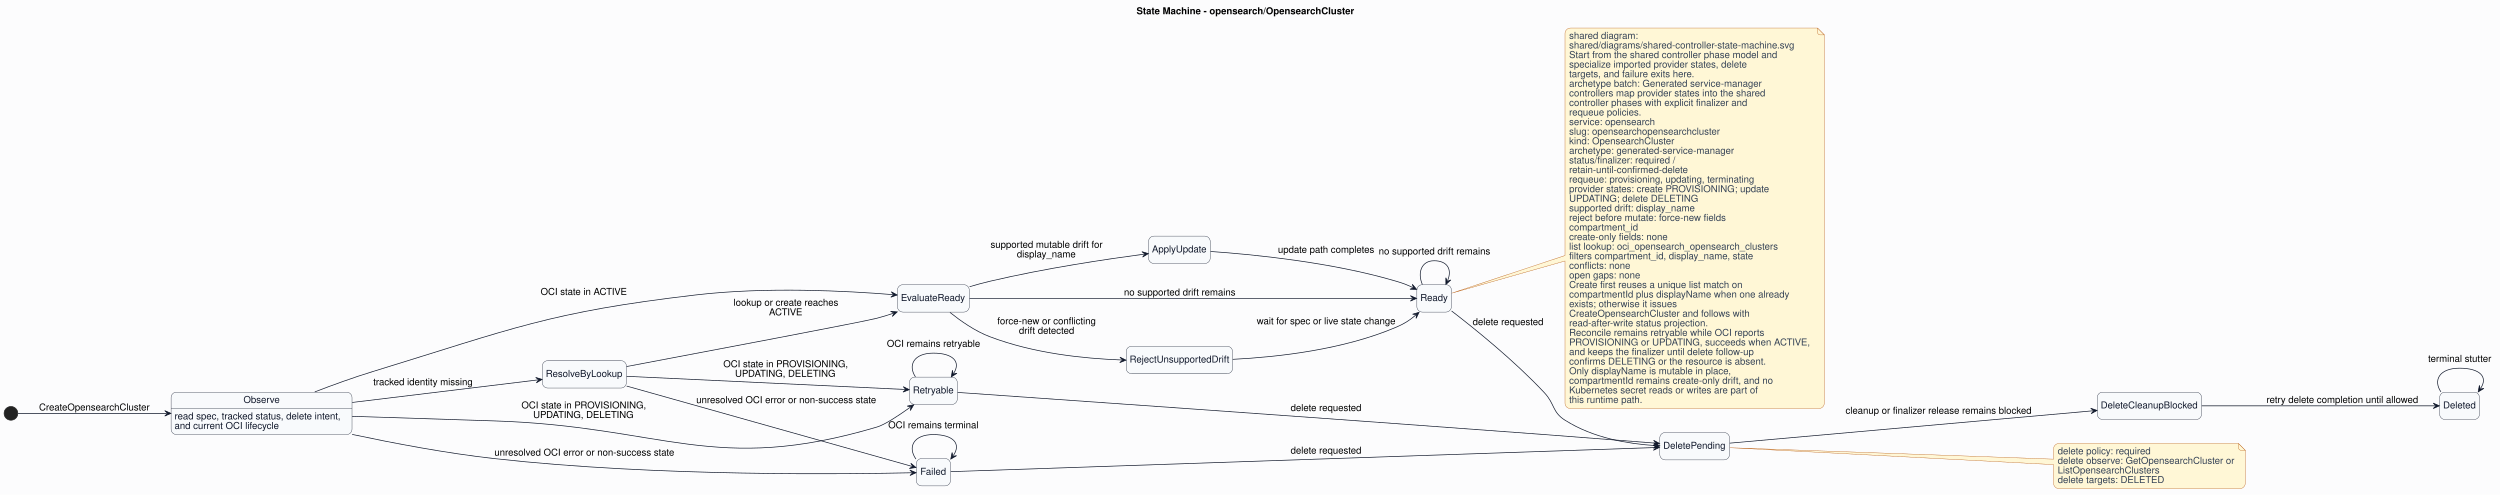
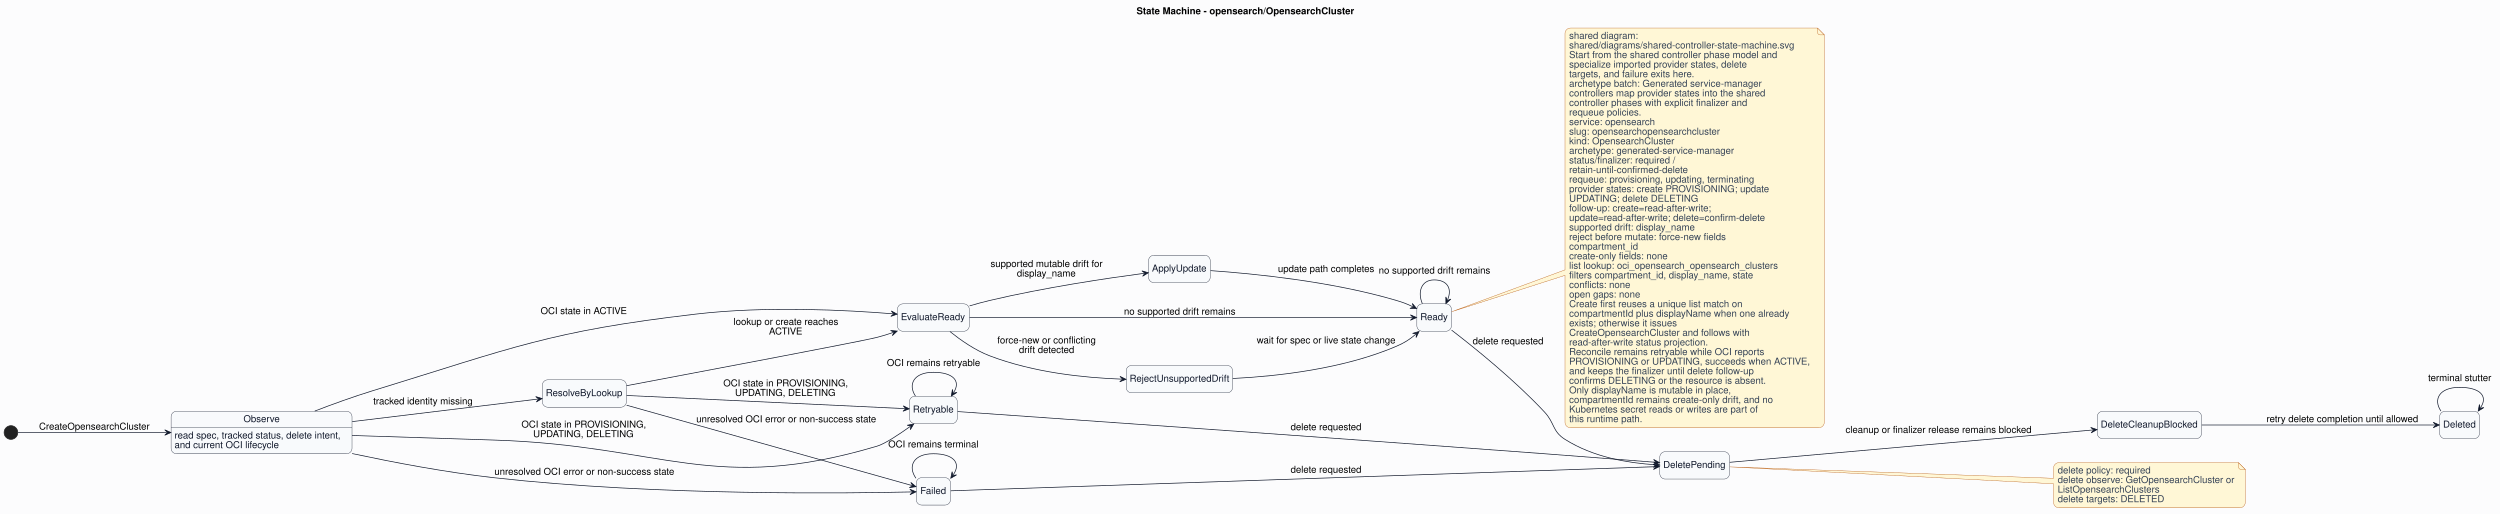
- <svg xmlns="http://www.w3.org/2000/svg" contentStyleType="text/css" data-diagram-type="STATE" height="723px" preserveAspectRatio="none" style="width:3653px;height:723px;background:#FCFCFD;" version="1.1" viewBox="0 0 3653 723" width="3653px" zoomAndPan="magnify">
+ <svg xmlns="http://www.w3.org/2000/svg" contentStyleType="text/css" data-diagram-type="STATE" height="751px" preserveAspectRatio="none" style="width:3653px;height:751px;background:#FCFCFD;" version="1.1" viewBox="0 0 3653 751" width="3653px" zoomAndPan="magnify">
  <defs />
  <g>
-     <rect fill="#FCFCFD" height="723" style="stroke:none;stroke-width:1;" width="3653" x="0" y="0" />
+     <rect fill="#FCFCFD" height="751" style="stroke:none;stroke-width:1;" width="3653" x="0" y="0" />
    <g class="title" data-source-line="10">
      <text fill="#000000" font-family="Helvetica" font-size="14" font-weight="bold" lengthAdjust="spacing" textLength="318.213" x="1660.647" y="20.78">State Machine - opensearch/OpensearchCluster</text>
    </g>
    <g>
-       <rect fill="#F8FAFC" height="62" rx="8" ry="8" style="stroke:#0F172A;stroke-width:0.5;" width="264.364" x="250" y="573" />
-       <line style="stroke:#0F172A;stroke-width:0.5;" x1="250" x2="514.364" y1="597" y2="597" />
-       <text fill="#0F172A" font-family="Helvetica" font-size="14" lengthAdjust="spacing" textLength="52.91" x="355.727" y="588.78">Observe</text>
-       <text fill="#0F172A" font-family="Helvetica" font-size="14" lengthAdjust="spacing" textLength="244.364" x="255" y="612.78">read spec, tracked status, delete intent,</text>
-       <text fill="#0F172A" font-family="Helvetica" font-size="14" lengthAdjust="spacing" textLength="153.282" x="255" y="626.78">and current OCI lifecycle</text>
-     </g>
-     <rect fill="#F8FAFC" height="40" rx="8" ry="8" style="stroke:#0F172A;stroke-width:0.5;" width="104.951" x="1311.36" y="416" />
-     <text fill="#0F172A" font-family="Helvetica" font-size="14" lengthAdjust="spacing" textLength="94.951" x="1316.36" y="439.78">EvaluateReady</text>
-     <rect fill="#F8FAFC" height="40" rx="8" ry="8" style="stroke:#0F172A;stroke-width:0.5;" width="50.469" x="2070.32" y="416" />
-     <text fill="#0F172A" font-family="Helvetica" font-size="14" lengthAdjust="spacing" textLength="40.469" x="2075.32" y="439.78">Ready</text>
-     <rect fill="#F8FAFC" height="40" rx="8" ry="8" style="stroke:#0F172A;stroke-width:0.5;" width="69.917" x="1328.88" y="551" />
-     <text fill="#0F172A" font-family="Helvetica" font-size="14" lengthAdjust="spacing" textLength="59.917" x="1333.88" y="574.78">Retryable</text>
-     <rect fill="#F8FAFC" height="40" rx="8" ry="8" style="stroke:#0F172A;stroke-width:0.5;" width="50" x="1338.84" y="670" />
-     <text fill="#0F172A" font-family="Helvetica" font-size="14" lengthAdjust="spacing" textLength="38.131" x="1344.775" y="693.78">Failed</text>
-     <rect fill="#F8FAFC" height="40" rx="8" ry="8" style="stroke:#0F172A;stroke-width:0.5;" width="122.848" x="792.44" y="527" />
-     <text fill="#0F172A" font-family="Helvetica" font-size="14" lengthAdjust="spacing" textLength="112.848" x="797.44" y="550.78">ResolveByLookup</text>
-     <rect fill="#F8FAFC" height="40" rx="8" ry="8" style="stroke:#0F172A;stroke-width:0.5;" width="155.51" x="1645.56" y="506" />
-     <text fill="#0F172A" font-family="Helvetica" font-size="14" lengthAdjust="spacing" textLength="145.51" x="1650.56" y="529.78">RejectUnsupportedDrift</text>
-     <rect fill="#F8FAFC" height="40" rx="8" ry="8" style="stroke:#0F172A;stroke-width:0.5;" width="90.165" x="1678.23" y="345" />
-     <text fill="#0F172A" font-family="Helvetica" font-size="14" lengthAdjust="spacing" textLength="80.165" x="1683.23" y="368.78">ApplyUpdate</text>
-     <rect fill="#F8FAFC" height="40" rx="8" ry="8" style="stroke:#0F172A;stroke-width:0.5;" width="101.848" x="2425.3" y="632" />
-     <text fill="#0F172A" font-family="Helvetica" font-size="14" lengthAdjust="spacing" textLength="91.848" x="2430.3" y="655.78">DeletePending</text>
-     <rect fill="#F8FAFC" height="40" rx="8" ry="8" style="stroke:#0F172A;stroke-width:0.5;" width="58.255" x="3564.8" y="573" />
-     <text fill="#0F172A" font-family="Helvetica" font-size="14" lengthAdjust="spacing" textLength="48.255" x="3569.8" y="596.78">Deleted</text>
-     <rect fill="#F8FAFC" height="40" rx="8" ry="8" style="stroke:#0F172A;stroke-width:0.5;" width="152.427" x="3064.51" y="573" />
-     <text fill="#0F172A" font-family="Helvetica" font-size="14" lengthAdjust="spacing" textLength="142.427" x="3069.51" y="596.78">DeleteCleanupBlocked</text>
-     <ellipse cx="16" cy="604" fill="#222222" rx="10" ry="10" style="stroke:#222222;stroke-width:1;" />
+       <rect fill="#F8FAFC" height="62" rx="8" ry="8" style="stroke:#0F172A;stroke-width:0.5;" width="264.364" x="250" y="601" />
+       <line style="stroke:#0F172A;stroke-width:0.5;" x1="250" x2="514.364" y1="625" y2="625" />
+       <text fill="#0F172A" font-family="Helvetica" font-size="14" lengthAdjust="spacing" textLength="52.91" x="355.727" y="616.78">Observe</text>
+       <text fill="#0F172A" font-family="Helvetica" font-size="14" lengthAdjust="spacing" textLength="244.364" x="255" y="640.78">read spec, tracked status, delete intent,</text>
+       <text fill="#0F172A" font-family="Helvetica" font-size="14" lengthAdjust="spacing" textLength="153.282" x="255" y="654.78">and current OCI lifecycle</text>
+     </g>
+     <rect fill="#F8FAFC" height="40" rx="8" ry="8" style="stroke:#0F172A;stroke-width:0.5;" width="104.951" x="1311.36" y="444" />
+     <text fill="#0F172A" font-family="Helvetica" font-size="14" lengthAdjust="spacing" textLength="94.951" x="1316.36" y="467.78">EvaluateReady</text>
+     <rect fill="#F8FAFC" height="40" rx="8" ry="8" style="stroke:#0F172A;stroke-width:0.5;" width="50.469" x="2070.32" y="444" />
+     <text fill="#0F172A" font-family="Helvetica" font-size="14" lengthAdjust="spacing" textLength="40.469" x="2075.32" y="467.78">Ready</text>
+     <rect fill="#F8FAFC" height="40" rx="8" ry="8" style="stroke:#0F172A;stroke-width:0.5;" width="69.917" x="1328.88" y="579" />
+     <text fill="#0F172A" font-family="Helvetica" font-size="14" lengthAdjust="spacing" textLength="59.917" x="1333.88" y="602.78">Retryable</text>
+     <rect fill="#F8FAFC" height="40" rx="8" ry="8" style="stroke:#0F172A;stroke-width:0.5;" width="50" x="1338.84" y="698" />
+     <text fill="#0F172A" font-family="Helvetica" font-size="14" lengthAdjust="spacing" textLength="38.131" x="1344.775" y="721.78">Failed</text>
+     <rect fill="#F8FAFC" height="40" rx="8" ry="8" style="stroke:#0F172A;stroke-width:0.5;" width="122.848" x="792.44" y="555" />
+     <text fill="#0F172A" font-family="Helvetica" font-size="14" lengthAdjust="spacing" textLength="112.848" x="797.44" y="578.78">ResolveByLookup</text>
+     <rect fill="#F8FAFC" height="40" rx="8" ry="8" style="stroke:#0F172A;stroke-width:0.5;" width="155.51" x="1645.56" y="534" />
+     <text fill="#0F172A" font-family="Helvetica" font-size="14" lengthAdjust="spacing" textLength="145.51" x="1650.56" y="557.78">RejectUnsupportedDrift</text>
+     <rect fill="#F8FAFC" height="40" rx="8" ry="8" style="stroke:#0F172A;stroke-width:0.5;" width="90.165" x="1678.23" y="373" />
+     <text fill="#0F172A" font-family="Helvetica" font-size="14" lengthAdjust="spacing" textLength="80.165" x="1683.23" y="396.78">ApplyUpdate</text>
+     <rect fill="#F8FAFC" height="40" rx="8" ry="8" style="stroke:#0F172A;stroke-width:0.5;" width="101.848" x="2425.3" y="660" />
+     <text fill="#0F172A" font-family="Helvetica" font-size="14" lengthAdjust="spacing" textLength="91.848" x="2430.3" y="683.78">DeletePending</text>
+     <rect fill="#F8FAFC" height="40" rx="8" ry="8" style="stroke:#0F172A;stroke-width:0.5;" width="58.255" x="3564.8" y="601" />
+     <text fill="#0F172A" font-family="Helvetica" font-size="14" lengthAdjust="spacing" textLength="48.255" x="3569.8" y="624.78">Deleted</text>
+     <rect fill="#F8FAFC" height="40" rx="8" ry="8" style="stroke:#0F172A;stroke-width:0.5;" width="152.427" x="3064.51" y="601" />
+     <text fill="#0F172A" font-family="Helvetica" font-size="14" lengthAdjust="spacing" textLength="142.427" x="3069.51" y="624.78">DeleteCleanupBlocked</text>
+     <ellipse cx="16" cy="632" fill="#222222" rx="10" ry="10" style="stroke:#222222;stroke-width:1;" />
    <g class="entity" data-qualified-name="GMN2" data-source-line="55" id="ent0003">
-       <path d="M2286.78,49 L2286.78,373.34 L2121.1,428.41 L2286.78,381.34 L2286.78,589 A8,8 0 0 0 2294.78,597 L2657.655,597 A8,8 0 0 0 2665.655,589 L2665.655,51 L2655.655,41 L2294.78,41 A8,8 0 0 0 2286.78,49" fill="#FFF7D6" style="stroke:#B45309;stroke-width:0.5;" />
+       <path d="M2286.78,49 L2286.78,394.32 L2121.1,455.51 L2286.78,402.32 L2286.78,617 A8,8 0 0 0 2294.78,625 L2657.655,625 A8,8 0 0 0 2665.655,617 L2665.655,51 L2655.655,41 L2294.78,41 A8,8 0 0 0 2286.78,49" fill="#FFF7D6" style="stroke:#B45309;stroke-width:0.5;" />
      <path d="M2655.655,41 L2655.655,47 A4,4 0 0 0 2659.655,51 L2665.655,51 L2655.655,41" fill="#FFF7D6" style="stroke:#B45309;stroke-width:0.5;" />
      <text fill="#334155" font-family="Helvetica" font-size="14" lengthAdjust="spacing" textLength="101.165" x="2292.78" y="56.78">shared diagram:</text>
      <text fill="#334155" font-family="Helvetica" font-size="14" lengthAdjust="spacing" textLength="331.481" x="2292.78" y="70.78">shared/diagrams/shared-controller-state-machine.svg</text>
      <text fill="#334155" font-family="Helvetica" font-size="14" lengthAdjust="spacing" textLength="304.274" x="2292.78" y="84.78">Start from the shared controller phase model and</text>
      <text fill="#334155" font-family="Helvetica" font-size="14" lengthAdjust="spacing" textLength="261.468" x="2292.78" y="98.78">specialize imported provider states, delete</text>
      <text fill="#334155" font-family="Helvetica" font-size="14" lengthAdjust="spacing" textLength="184.434" x="2292.78" y="112.78">targets, and failure exits here.</text>
      <text fill="#334155" font-family="Helvetica" font-size="14" lengthAdjust="spacing" textLength="281.709" x="2292.78" y="126.78">archetype batch: Generated service-manager</text>
      <text fill="#334155" font-family="Helvetica" font-size="14" lengthAdjust="spacing" textLength="287.923" x="2292.78" y="140.78">controllers map provider states into the shared</text>
      <text fill="#334155" font-family="Helvetica" font-size="14" lengthAdjust="spacing" textLength="261.461" x="2292.78" y="154.78">controller phases with explicit finalizer and</text>
      <text fill="#334155" font-family="Helvetica" font-size="14" lengthAdjust="spacing" textLength="105.848" x="2292.78" y="168.78">requeue policies.</text>
      <text fill="#334155" font-family="Helvetica" font-size="14" lengthAdjust="spacing" textLength="125.289" x="2292.78" y="182.78">service: opensearch</text>
      <text fill="#334155" font-family="Helvetica" font-size="14" lengthAdjust="spacing" textLength="221.026" x="2292.78" y="196.78">slug: opensearchopensearchcluster</text>
      <text fill="#334155" font-family="Helvetica" font-size="14" lengthAdjust="spacing" textLength="154.075" x="2292.78" y="210.78">kind: OpensearchCluster</text>
      <text fill="#334155" font-family="Helvetica" font-size="14" lengthAdjust="spacing" textLength="241.24" x="2292.78" y="224.78">archetype: generated-service-manager</text>
      <text fill="#334155" font-family="Helvetica" font-size="14" lengthAdjust="spacing" textLength="156.406" x="2292.78" y="238.78">status/finalizer: required /</text>
      <text fill="#334155" font-family="Helvetica" font-size="14" lengthAdjust="spacing" textLength="174.303" x="2292.78" y="252.78">retain-until-confirmed-delete</text>
      <text fill="#334155" font-family="Helvetica" font-size="14" lengthAdjust="spacing" textLength="272.398" x="2292.78" y="266.78">requeue: provisioning, updating, terminating</text>
      <text fill="#334155" font-family="Helvetica" font-size="14" lengthAdjust="spacing" textLength="295.682" x="2292.78" y="280.78">provider states: create PROVISIONING; update</text>
      <text fill="#334155" font-family="Helvetica" font-size="14" lengthAdjust="spacing" textLength="192.165" x="2292.78" y="294.78">UPDATING; delete DELETING</text>
-       <text fill="#334155" font-family="Helvetica" font-size="14" lengthAdjust="spacing" textLength="183.661" x="2292.78" y="308.78">supported drift: display_name</text>
-       <text fill="#334155" font-family="Helvetica" font-size="14" lengthAdjust="spacing" textLength="230.33" x="2292.78" y="322.78">reject before mutate: force-new fields</text>
-       <text fill="#334155" font-family="Helvetica" font-size="14" lengthAdjust="spacing" textLength="100.379" x="2292.78" y="336.78">compartment_id</text>
-       <text fill="#334155" font-family="Helvetica" font-size="14" lengthAdjust="spacing" textLength="144.751" x="2292.78" y="350.78">create-only fields: none</text>
-       <text fill="#334155" font-family="Helvetica" font-size="14" lengthAdjust="spacing" textLength="305.853" x="2292.78" y="364.78">list lookup: oci_opensearch_opensearch_clusters</text>
-       <text fill="#334155" font-family="Helvetica" font-size="14" lengthAdjust="spacing" textLength="270.013" x="2292.78" y="378.78">filters compartment_id, display_name, state</text>
-       <text fill="#334155" font-family="Helvetica" font-size="14" lengthAdjust="spacing" textLength="89.496" x="2292.78" y="392.78">conflicts: none</text>
-       <text fill="#334155" font-family="Helvetica" font-size="14" lengthAdjust="spacing" textLength="104.316" x="2292.78" y="406.78">open gaps: none</text>
-       <text fill="#334155" font-family="Helvetica" font-size="14" lengthAdjust="spacing" textLength="254.454" x="2292.78" y="420.78">Create first reuses a unique list match on</text>
-       <text fill="#334155" font-family="Helvetica" font-size="14" lengthAdjust="spacing" textLength="322.171" x="2292.78" y="434.78">compartmentId plus displayName when one already</text>
-       <text fill="#334155" font-family="Helvetica" font-size="14" lengthAdjust="spacing" textLength="157.944" x="2292.78" y="448.78">exists; otherwise it issues</text>
-       <text fill="#334155" font-family="Helvetica" font-size="14" lengthAdjust="spacing" textLength="265.351" x="2292.78" y="462.78">CreateOpensearchCluster and follows with</text>
-       <text fill="#334155" font-family="Helvetica" font-size="14" lengthAdjust="spacing" textLength="204.641" x="2292.78" y="476.78">read-after-write status projection.</text>
-       <text fill="#334155" font-family="Helvetica" font-size="14" lengthAdjust="spacing" textLength="285.551" x="2292.78" y="490.78">Reconcile remains retryable while OCI reports</text>
-       <text fill="#334155" font-family="Helvetica" font-size="14" lengthAdjust="spacing" textLength="357.875" x="2292.78" y="504.78">PROVISIONING or UPDATING, succeeds when ACTIVE,</text>
-       <text fill="#334155" font-family="Helvetica" font-size="14" lengthAdjust="spacing" textLength="271.612" x="2292.78" y="518.78">and keeps the finalizer until delete follow-up</text>
-       <text fill="#334155" font-family="Helvetica" font-size="14" lengthAdjust="spacing" textLength="288.661" x="2292.78" y="532.78">confirms DELETING or the resource is absent.</text>
-       <text fill="#334155" font-family="Helvetica" font-size="14" lengthAdjust="spacing" textLength="237.33" x="2292.78" y="546.78">Only displayName is mutable in place,</text>
-       <text fill="#334155" font-family="Helvetica" font-size="14" lengthAdjust="spacing" textLength="298.026" x="2292.78" y="560.78">compartmentId remains create-only drift, and no</text>
-       <text fill="#334155" font-family="Helvetica" font-size="14" lengthAdjust="spacing" textLength="277.019" x="2292.78" y="574.78">Kubernetes secret reads or writes are part of</text>
-       <text fill="#334155" font-family="Helvetica" font-size="14" lengthAdjust="spacing" textLength="107.386" x="2292.78" y="588.78">this runtime path.</text>
-     </g>
-     <g class="entity" data-qualified-name="GMN5" data-source-line="96" id="ent0006">
-       <path d="M3000.66,656 L3000.66,670.9 L2527.56,654.2 L3000.66,678.9 L3000.66,706 A8,8 0 0 0 3008.66,714 L3272.797,714 A8,8 0 0 0 3280.797,706 L3280.797,658 L3270.797,648 L3008.66,648 A8,8 0 0 0 3000.66,656" fill="#FFF7D6" style="stroke:#B45309;stroke-width:0.5;" />
-       <path d="M3270.797,648 L3270.797,654 A4,4 0 0 0 3274.797,658 L3280.797,658 L3270.797,648" fill="#FFF7D6" style="stroke:#B45309;stroke-width:0.5;" />
-       <text fill="#334155" font-family="Helvetica" font-size="14" lengthAdjust="spacing" textLength="136.972" x="3006.66" y="663.78">delete policy: required</text>
-       <text fill="#334155" font-family="Helvetica" font-size="14" lengthAdjust="spacing" textLength="259.137" x="3006.66" y="677.78">delete observe: GetOpensearchCluster or</text>
-       <text fill="#334155" font-family="Helvetica" font-size="14" lengthAdjust="spacing" textLength="149.399" x="3006.66" y="691.78">ListOpensearchClusters</text>
-       <text fill="#334155" font-family="Helvetica" font-size="14" lengthAdjust="spacing" textLength="157.185" x="3006.66" y="705.78">delete targets: DELETED</text>
+       <text fill="#334155" font-family="Helvetica" font-size="14" lengthAdjust="spacing" textLength="209.699" x="2292.78" y="308.78">follow-up: create=read-after-write;</text>
+       <text fill="#334155" font-family="Helvetica" font-size="14" lengthAdjust="spacing" textLength="288.716" x="2292.78" y="322.78">update=read-after-write; delete=confirm-delete</text>
+       <text fill="#334155" font-family="Helvetica" font-size="14" lengthAdjust="spacing" textLength="183.661" x="2292.78" y="336.78">supported drift: display_name</text>
+       <text fill="#334155" font-family="Helvetica" font-size="14" lengthAdjust="spacing" textLength="230.33" x="2292.78" y="350.78">reject before mutate: force-new fields</text>
+       <text fill="#334155" font-family="Helvetica" font-size="14" lengthAdjust="spacing" textLength="100.379" x="2292.78" y="364.78">compartment_id</text>
+       <text fill="#334155" font-family="Helvetica" font-size="14" lengthAdjust="spacing" textLength="144.751" x="2292.78" y="378.78">create-only fields: none</text>
+       <text fill="#334155" font-family="Helvetica" font-size="14" lengthAdjust="spacing" textLength="305.853" x="2292.78" y="392.78">list lookup: oci_opensearch_opensearch_clusters</text>
+       <text fill="#334155" font-family="Helvetica" font-size="14" lengthAdjust="spacing" textLength="270.013" x="2292.78" y="406.78">filters compartment_id, display_name, state</text>
+       <text fill="#334155" font-family="Helvetica" font-size="14" lengthAdjust="spacing" textLength="89.496" x="2292.78" y="420.78">conflicts: none</text>
+       <text fill="#334155" font-family="Helvetica" font-size="14" lengthAdjust="spacing" textLength="104.316" x="2292.78" y="434.78">open gaps: none</text>
+       <text fill="#334155" font-family="Helvetica" font-size="14" lengthAdjust="spacing" textLength="254.454" x="2292.78" y="448.78">Create first reuses a unique list match on</text>
+       <text fill="#334155" font-family="Helvetica" font-size="14" lengthAdjust="spacing" textLength="322.171" x="2292.78" y="462.78">compartmentId plus displayName when one already</text>
+       <text fill="#334155" font-family="Helvetica" font-size="14" lengthAdjust="spacing" textLength="157.944" x="2292.78" y="476.78">exists; otherwise it issues</text>
+       <text fill="#334155" font-family="Helvetica" font-size="14" lengthAdjust="spacing" textLength="265.351" x="2292.78" y="490.78">CreateOpensearchCluster and follows with</text>
+       <text fill="#334155" font-family="Helvetica" font-size="14" lengthAdjust="spacing" textLength="204.641" x="2292.78" y="504.78">read-after-write status projection.</text>
+       <text fill="#334155" font-family="Helvetica" font-size="14" lengthAdjust="spacing" textLength="285.551" x="2292.78" y="518.78">Reconcile remains retryable while OCI reports</text>
+       <text fill="#334155" font-family="Helvetica" font-size="14" lengthAdjust="spacing" textLength="357.875" x="2292.78" y="532.78">PROVISIONING or UPDATING, succeeds when ACTIVE,</text>
+       <text fill="#334155" font-family="Helvetica" font-size="14" lengthAdjust="spacing" textLength="271.612" x="2292.78" y="546.78">and keeps the finalizer until delete follow-up</text>
+       <text fill="#334155" font-family="Helvetica" font-size="14" lengthAdjust="spacing" textLength="288.661" x="2292.78" y="560.78">confirms DELETING or the resource is absent.</text>
+       <text fill="#334155" font-family="Helvetica" font-size="14" lengthAdjust="spacing" textLength="237.33" x="2292.78" y="574.78">Only displayName is mutable in place,</text>
+       <text fill="#334155" font-family="Helvetica" font-size="14" lengthAdjust="spacing" textLength="298.026" x="2292.78" y="588.78">compartmentId remains create-only drift, and no</text>
+       <text fill="#334155" font-family="Helvetica" font-size="14" lengthAdjust="spacing" textLength="277.019" x="2292.78" y="602.78">Kubernetes secret reads or writes are part of</text>
+       <text fill="#334155" font-family="Helvetica" font-size="14" lengthAdjust="spacing" textLength="107.386" x="2292.78" y="616.78">this runtime path.</text>
+     </g>
+     <g class="entity" data-qualified-name="GMN5" data-source-line="98" id="ent0006">
+       <path d="M3000.66,684 L3000.66,698.9 L2527.56,682.2 L3000.66,706.9 L3000.66,734 A8,8 0 0 0 3008.66,742 L3272.797,742 A8,8 0 0 0 3280.797,734 L3280.797,686 L3270.797,676 L3008.66,676 A8,8 0 0 0 3000.66,684" fill="#FFF7D6" style="stroke:#B45309;stroke-width:0.5;" />
+       <path d="M3270.797,676 L3270.797,682 A4,4 0 0 0 3274.797,686 L3280.797,686 L3270.797,676" fill="#FFF7D6" style="stroke:#B45309;stroke-width:0.5;" />
+       <text fill="#334155" font-family="Helvetica" font-size="14" lengthAdjust="spacing" textLength="136.972" x="3006.66" y="691.78">delete policy: required</text>
+       <text fill="#334155" font-family="Helvetica" font-size="14" lengthAdjust="spacing" textLength="259.137" x="3006.66" y="705.78">delete observe: GetOpensearchCluster or</text>
+       <text fill="#334155" font-family="Helvetica" font-size="14" lengthAdjust="spacing" textLength="149.399" x="3006.66" y="719.78">ListOpensearchClusters</text>
+       <text fill="#334155" font-family="Helvetica" font-size="14" lengthAdjust="spacing" textLength="157.185" x="3006.66" y="733.78">delete targets: DELETED</text>
    </g>
    <g class="link" data-entity-1="ent0002" data-entity-2="ent0002" data-link-type="dependency" data-source-line="32" id="lnk3">
-       <path d="M26.37,604 C57.76,604 156.21,604 243.72,604" fill="none" id="*start*-to-observe" style="stroke:#0F172A;stroke-width:1;" />
-       <polygon fill="#0F172A" points="249.72,604,240.72,600,244.72,604,240.72,608,249.72,604" style="stroke:#0F172A;stroke-width:1;" />
-       <text fill="#000000" font-family="Helvetica" font-size="14" lengthAdjust="spacing" textLength="162.634" x="57" y="599.78">CreateOpensearchCluster</text>
+       <path d="M26.37,632 C57.76,632 156.21,632 243.72,632" fill="none" id="*start*-to-observe" style="stroke:#0F172A;stroke-width:1;" />
+       <polygon fill="#0F172A" points="249.72,632,240.72,628,244.72,632,240.72,636,249.72,632" style="stroke:#0F172A;stroke-width:1;" />
+       <text fill="#000000" font-family="Helvetica" font-size="14" lengthAdjust="spacing" textLength="162.634" x="57" y="627.78">CreateOpensearchCluster</text>
    </g>
    <g class="link" data-entity-1="ent0002" data-entity-2="ent0007" data-link-type="dependency" data-source-line="33" id="lnk4">
-       <path d="M514.64,588.05 C605.55,577.01 716.334,563.573 786.184,555.093" fill="none" id="observe-to-resolve_by_lookup" style="stroke:#0F172A;stroke-width:1;" />
-       <polygon fill="#0F172A" points="792.14,554.37,782.723,551.484,787.176,554.973,783.688,559.426,792.14,554.37" style="stroke:#0F172A;stroke-width:1;" />
-       <text fill="#000000" font-family="Helvetica" font-size="14" lengthAdjust="spacing" textLength="145.503" x="545.36" y="562.84">tracked identity missing</text>
+       <path d="M514.64,616.05 C605.55,605.01 716.334,591.573 786.184,583.093" fill="none" id="observe-to-resolve_by_lookup" style="stroke:#0F172A;stroke-width:1;" />
+       <polygon fill="#0F172A" points="792.14,582.37,782.723,579.484,787.176,582.973,783.688,587.426,792.14,582.37" style="stroke:#0F172A;stroke-width:1;" />
+       <text fill="#000000" font-family="Helvetica" font-size="14" lengthAdjust="spacing" textLength="145.503" x="545.36" y="590.84">tracked identity missing</text>
    </g>
    <g class="link" data-entity-1="ent0007" data-entity-2="ent0003" data-link-type="dependency" data-source-line="34" id="lnk5">
-       <path d="M915.57,535.58 C1029.1,514.19 1263.77,469.79 1281.36,465 C1291.07,462.36 1295.604,461.054 1305.384,457.704" fill="none" id="resolve_by_lookup-to-evaluate_ready" style="stroke:#0F172A;stroke-width:1;" />
-       <polygon fill="#0F172A" points="1311.06,455.76,1301.249,454.892,1306.33,457.38,1303.842,462.461,1311.06,455.76" style="stroke:#0F172A;stroke-width:1;" />
-       <text fill="#000000" font-family="Helvetica" font-size="14" lengthAdjust="spacing" textLength="154.089" x="1071.86" y="446.78">lookup or create reaches</text>
-       <text fill="#000000" font-family="Helvetica" font-size="14" lengthAdjust="spacing" textLength="50.565" x="1123.622" y="460.78">ACTIVE</text>
+       <path d="M915.57,563.58 C1029.1,542.19 1263.77,497.79 1281.36,493 C1291.07,490.36 1295.604,489.054 1305.384,485.704" fill="none" id="resolve_by_lookup-to-evaluate_ready" style="stroke:#0F172A;stroke-width:1;" />
+       <polygon fill="#0F172A" points="1311.06,483.76,1301.249,482.892,1306.33,485.38,1303.842,490.461,1311.06,483.76" style="stroke:#0F172A;stroke-width:1;" />
+       <text fill="#000000" font-family="Helvetica" font-size="14" lengthAdjust="spacing" textLength="154.089" x="1071.86" y="474.78">lookup or create reaches</text>
+       <text fill="#000000" font-family="Helvetica" font-size="14" lengthAdjust="spacing" textLength="50.565" x="1123.622" y="488.78">ACTIVE</text>
    </g>
    <g class="link" data-entity-1="ent0007" data-entity-2="ent0005" data-link-type="dependency" data-source-line="35" id="lnk6">
-       <path d="M915.63,549.87 C1023.21,554.95 1237.807,565.097 1322.597,569.097" fill="none" id="resolve_by_lookup-to-retryable" style="stroke:#0F172A;stroke-width:1;" />
-       <polygon fill="#0F172A" points="1328.59,569.38,1319.789,564.96,1323.596,569.144,1319.411,572.951,1328.59,569.38" style="stroke:#0F172A;stroke-width:1;" />
-       <text fill="#000000" font-family="Helvetica" font-size="14" lengthAdjust="spacing" textLength="184.379" x="1056.86" y="536.54">OCI state in PROVISIONING,</text>
-       <text fill="#000000" font-family="Helvetica" font-size="14" lengthAdjust="spacing" textLength="150.131" x="1073.984" y="550.54">UPDATING, DELETING</text>
+       <path d="M915.63,577.87 C1023.21,582.95 1237.807,593.097 1322.597,597.097" fill="none" id="resolve_by_lookup-to-retryable" style="stroke:#0F172A;stroke-width:1;" />
+       <polygon fill="#0F172A" points="1328.59,597.38,1319.789,592.96,1323.596,597.144,1319.411,600.951,1328.59,597.38" style="stroke:#0F172A;stroke-width:1;" />
+       <text fill="#000000" font-family="Helvetica" font-size="14" lengthAdjust="spacing" textLength="184.379" x="1056.86" y="564.54">OCI state in PROVISIONING,</text>
+       <text fill="#000000" font-family="Helvetica" font-size="14" lengthAdjust="spacing" textLength="150.131" x="1073.984" y="578.54">UPDATING, DELETING</text>
    </g>
    <g class="link" data-entity-1="ent0007" data-entity-2="ent0006" data-link-type="dependency" data-source-line="36" id="lnk7">
-       <path d="M915.63,564.11 C1027.69,595.65 1256.585,660.083 1332.675,681.513" fill="none" id="resolve_by_lookup-to-failed" style="stroke:#0F172A;stroke-width:1;" />
-       <polygon fill="#0F172A" points="1338.45,683.14,1330.871,676.85,1333.637,681.784,1328.703,684.55,1338.45,683.14" style="stroke:#0F172A;stroke-width:1;" />
-       <text fill="#000000" font-family="Helvetica" font-size="14" lengthAdjust="spacing" textLength="263.778" x="1017.36" y="589.03">unresolved OCI error or non-success state</text>
+       <path d="M915.63,592.11 C1027.69,623.65 1256.585,688.083 1332.675,709.513" fill="none" id="resolve_by_lookup-to-failed" style="stroke:#0F172A;stroke-width:1;" />
+       <polygon fill="#0F172A" points="1338.45,711.14,1330.871,704.85,1333.637,709.784,1328.703,712.55,1338.45,711.14" style="stroke:#0F172A;stroke-width:1;" />
+       <text fill="#000000" font-family="Helvetica" font-size="14" lengthAdjust="spacing" textLength="263.778" x="1017.36" y="617.03">unresolved OCI error or non-success state</text>
    </g>
    <g class="link" data-entity-1="ent0002" data-entity-2="ent0003" data-link-type="dependency" data-source-line="37" id="lnk8">
-       <path d="M459.96,572.64 C486.45,562.43 516.47,551.55 544.36,543 C750.5,479.82 802.22,456.06 1016.36,431 C1120.33,418.83 1237.05,425.034 1304.99,430.554" fill="none" id="observe-to-evaluate_ready" style="stroke:#0F172A;stroke-width:1;" />
-       <polygon fill="#0F172A" points="1310.97,431.04,1302.323,426.324,1305.986,430.635,1301.676,434.298,1310.97,431.04" style="stroke:#0F172A;stroke-width:1;" />
-       <text fill="#000000" font-family="Helvetica" font-size="14" lengthAdjust="spacing" textLength="128.372" x="789.86" y="430.95">OCI state in ACTIVE</text>
+       <path d="M459.96,600.64 C486.45,590.43 516.47,579.55 544.36,571 C750.5,507.82 802.22,484.06 1016.36,459 C1120.33,446.83 1237.05,453.034 1304.99,458.554" fill="none" id="observe-to-evaluate_ready" style="stroke:#0F172A;stroke-width:1;" />
+       <polygon fill="#0F172A" points="1310.97,459.04,1302.323,454.324,1305.986,458.635,1301.676,462.298,1310.97,459.04" style="stroke:#0F172A;stroke-width:1;" />
+       <text fill="#000000" font-family="Helvetica" font-size="14" lengthAdjust="spacing" textLength="128.372" x="789.86" y="458.95">OCI state in ACTIVE</text>
    </g>
    <g class="link" data-entity-1="ent0002" data-entity-2="ent0005" data-link-type="dependency" data-source-line="38" id="lnk9">
-       <path d="M514.47,608.33 C577.11,610.38 653.11,612.85 721.36,615 C970.16,622.84 1042.72,694.79 1281.36,624 C1292.77,620.62 1311.445,608.364 1330.305,594.914" fill="none" id="observe-to-retryable" style="stroke:#0F172A;stroke-width:1;" />
-       <polygon fill="#0F172A" points="1335.19,591.43,1325.54,593.399,1331.119,594.333,1330.185,599.912,1335.19,591.43" style="stroke:#0F172A;stroke-width:1;" />
-       <text fill="#000000" font-family="Helvetica" font-size="14" lengthAdjust="spacing" textLength="184.379" x="761.86" y="596.78">OCI state in PROVISIONING,</text>
-       <text fill="#000000" font-family="Helvetica" font-size="14" lengthAdjust="spacing" textLength="150.131" x="778.984" y="610.78">UPDATING, DELETING</text>
+       <path d="M514.47,636.33 C577.11,638.38 653.11,640.85 721.36,643 C970.16,650.84 1042.72,722.79 1281.36,652 C1292.77,648.62 1311.445,636.364 1330.305,622.914" fill="none" id="observe-to-retryable" style="stroke:#0F172A;stroke-width:1;" />
+       <polygon fill="#0F172A" points="1335.19,619.43,1325.54,621.399,1331.119,622.333,1330.185,627.912,1335.19,619.43" style="stroke:#0F172A;stroke-width:1;" />
+       <text fill="#000000" font-family="Helvetica" font-size="14" lengthAdjust="spacing" textLength="184.379" x="761.86" y="624.78">OCI state in PROVISIONING,</text>
+       <text fill="#000000" font-family="Helvetica" font-size="14" lengthAdjust="spacing" textLength="150.131" x="778.984" y="638.78">UPDATING, DELETING</text>
    </g>
    <g class="link" data-entity-1="ent0002" data-entity-2="ent0006" data-link-type="dependency" data-source-line="39" id="lnk10">
-       <path d="M514.52,634.76 C576.83,648.03 652.56,662.26 721.36,670 C960.8,696.92 1247.452,692.769 1332.562,690.789" fill="none" id="observe-to-failed" style="stroke:#0F172A;stroke-width:1;" />
-       <polygon fill="#0F172A" points="1338.56,690.65,1329.469,686.86,1333.561,690.766,1329.656,694.858,1338.56,690.65" style="stroke:#0F172A;stroke-width:1;" />
-       <text fill="#000000" font-family="Helvetica" font-size="14" lengthAdjust="spacing" textLength="263.778" x="722.36" y="665.78">unresolved OCI error or non-success state</text>
+       <path d="M514.52,662.76 C576.83,676.03 652.56,690.26 721.36,698 C960.8,724.92 1247.452,720.769 1332.562,718.789" fill="none" id="observe-to-failed" style="stroke:#0F172A;stroke-width:1;" />
+       <polygon fill="#0F172A" points="1338.56,718.65,1329.469,714.86,1333.561,718.766,1329.656,722.858,1338.56,718.65" style="stroke:#0F172A;stroke-width:1;" />
+       <text fill="#000000" font-family="Helvetica" font-size="14" lengthAdjust="spacing" textLength="263.778" x="722.36" y="693.78">unresolved OCI error or non-success state</text>
    </g>
    <g class="link" data-entity-1="ent0003" data-entity-2="ent0008" data-link-type="dependency" data-source-line="40" id="lnk11">
-       <path d="M1388.06,456.48 C1403.49,468.89 1424.81,483.85 1446.32,492 C1510.53,516.35 1582.604,523.906 1639.304,526.026" fill="none" id="evaluate_ready-to-reject_unsupported_drift" style="stroke:#0F172A;stroke-width:1;" />
-       <polygon fill="#0F172A" points="1645.3,526.25,1636.456,521.917,1640.303,526.063,1636.157,529.911,1645.3,526.25" style="stroke:#0F172A;stroke-width:1;" />
-       <text fill="#000000" font-family="Helvetica" font-size="14" lengthAdjust="spacing" textLength="143.951" x="1457.32" y="473.78">force-new or conflicting</text>
-       <text fill="#000000" font-family="Helvetica" font-size="14" lengthAdjust="spacing" textLength="80.938" x="1488.827" y="487.78">drift detected</text>
+       <path d="M1388.06,484.48 C1403.49,496.89 1424.81,511.85 1446.32,520 C1510.53,544.35 1582.604,551.906 1639.304,554.026" fill="none" id="evaluate_ready-to-reject_unsupported_drift" style="stroke:#0F172A;stroke-width:1;" />
+       <polygon fill="#0F172A" points="1645.3,554.25,1636.456,549.917,1640.303,554.063,1636.157,557.911,1645.3,554.25" style="stroke:#0F172A;stroke-width:1;" />
+       <text fill="#000000" font-family="Helvetica" font-size="14" lengthAdjust="spacing" textLength="143.951" x="1457.32" y="501.78">force-new or conflicting</text>
+       <text fill="#000000" font-family="Helvetica" font-size="14" lengthAdjust="spacing" textLength="80.938" x="1488.827" y="515.78">drift detected</text>
    </g>
    <g class="link" data-entity-1="ent0008" data-entity-2="ent0004" data-link-type="dependency" data-source-line="41" id="lnk12">
-       <path d="M1801.32,525.06 C1867.2,521.77 1963.3,511 2040.32,478 C2052.36,472.84 2059.48,468.236 2068.92,460.246" fill="none" id="reject_unsupported_drift-to-ready" style="stroke:#0F172A;stroke-width:1;" />
-       <polygon fill="#0F172A" points="2073.5,456.37,2064.046,459.131,2069.684,459.6,2069.215,465.238,2073.5,456.37" style="stroke:#0F172A;stroke-width:1;" />
-       <text fill="#000000" font-family="Helvetica" font-size="14" lengthAdjust="spacing" textLength="203.882" x="1836.32" y="473.78">wait for spec or live state change</text>
+       <path d="M1801.32,553.06 C1867.2,549.77 1963.3,539 2040.32,506 C2052.36,500.84 2059.48,496.236 2068.92,488.246" fill="none" id="reject_unsupported_drift-to-ready" style="stroke:#0F172A;stroke-width:1;" />
+       <polygon fill="#0F172A" points="2073.5,484.37,2064.046,487.131,2069.684,487.6,2069.215,493.238,2073.5,484.37" style="stroke:#0F172A;stroke-width:1;" />
+       <text fill="#000000" font-family="Helvetica" font-size="14" lengthAdjust="spacing" textLength="203.882" x="1836.32" y="501.78">wait for spec or live state change</text>
    </g>
    <g class="link" data-entity-1="ent0003" data-entity-2="ent0009" data-link-type="dependency" data-source-line="42" id="lnk13">
-       <path d="M1416.72,418.96 C1426.49,416.07 1436.67,413.27 1446.32,411 C1527.17,391.95 1617.202,378.61 1672.032,371.33" fill="none" id="evaluate_ready-to-apply_update" style="stroke:#0F172A;stroke-width:1;" />
-       <polygon fill="#0F172A" points="1677.98,370.54,1668.532,367.759,1673.024,371.198,1669.585,375.69,1677.98,370.54" style="stroke:#0F172A;stroke-width:1;" />
-       <text fill="#000000" font-family="Helvetica" font-size="14" lengthAdjust="spacing" textLength="163.42" x="1447.32" y="362.09">supported mutable drift for</text>
-       <text fill="#000000" font-family="Helvetica" font-size="14" lengthAdjust="spacing" textLength="86.386" x="1485.837" y="376.09">display_name</text>
+       <path d="M1416.72,446.96 C1426.49,444.07 1436.67,441.27 1446.32,439 C1527.17,419.95 1617.202,406.61 1672.032,399.33" fill="none" id="evaluate_ready-to-apply_update" style="stroke:#0F172A;stroke-width:1;" />
+       <polygon fill="#0F172A" points="1677.98,398.54,1668.532,395.759,1673.024,399.198,1669.585,403.69,1677.98,398.54" style="stroke:#0F172A;stroke-width:1;" />
+       <text fill="#000000" font-family="Helvetica" font-size="14" lengthAdjust="spacing" textLength="163.42" x="1447.32" y="390.09">supported mutable drift for</text>
+       <text fill="#000000" font-family="Helvetica" font-size="14" lengthAdjust="spacing" textLength="86.386" x="1485.837" y="404.09">display_name</text>
    </g>
    <g class="link" data-entity-1="ent0009" data-entity-2="ent0004" data-link-type="dependency" data-source-line="43" id="lnk14">
-       <path d="M1768.88,367.45 C1830.86,371.76 1946.1,383.07 2040.32,411 C2050.36,413.98 2055.503,415.9 2064.613,420.28" fill="none" id="apply_update-to-ready" style="stroke:#0F172A;stroke-width:1;" />
-       <polygon fill="#0F172A" points="2070.02,422.88,2063.642,415.375,2065.514,420.714,2060.176,422.585,2070.02,422.88" style="stroke:#0F172A;stroke-width:1;" />
-       <text fill="#000000" font-family="Helvetica" font-size="14" lengthAdjust="spacing" textLength="141.654" x="1867.32" y="369.45">update path completes</text>
+       <path d="M1768.88,395.45 C1830.86,399.76 1946.1,411.07 2040.32,439 C2050.36,441.98 2055.503,443.9 2064.613,448.28" fill="none" id="apply_update-to-ready" style="stroke:#0F172A;stroke-width:1;" />
+       <polygon fill="#0F172A" points="2070.02,450.88,2063.642,443.375,2065.514,448.714,2060.176,450.585,2070.02,450.88" style="stroke:#0F172A;stroke-width:1;" />
+       <text fill="#000000" font-family="Helvetica" font-size="14" lengthAdjust="spacing" textLength="141.654" x="1867.32" y="397.45">update path completes</text>
    </g>
    <g class="link" data-entity-1="ent0003" data-entity-2="ent0004" data-link-type="dependency" data-source-line="44" id="lnk15">
-       <path d="M1416.73,436 C1561.46,436 1959.77,436 2063.86,436" fill="none" id="evaluate_ready-to-ready" style="stroke:#0F172A;stroke-width:1;" />
-       <polygon fill="#0F172A" points="2069.86,436,2060.86,432,2064.86,436,2060.86,440,2069.86,436" style="stroke:#0F172A;stroke-width:1;" />
-       <text fill="#000000" font-family="Helvetica" font-size="14" lengthAdjust="spacing" textLength="162.641" x="1642.32" y="431.78">no supported drift remains</text>
+       <path d="M1416.73,464 C1561.46,464 1959.77,464 2063.86,464" fill="none" id="evaluate_ready-to-ready" style="stroke:#0F172A;stroke-width:1;" />
+       <polygon fill="#0F172A" points="2069.86,464,2060.86,460,2064.86,464,2060.86,468,2069.86,464" style="stroke:#0F172A;stroke-width:1;" />
+       <text fill="#000000" font-family="Helvetica" font-size="14" lengthAdjust="spacing" textLength="162.641" x="1642.32" y="459.78">no supported drift remains</text>
    </g>
    <g class="link" data-entity-1="ent0004" data-entity-2="ent0004" data-link-type="dependency" data-source-line="45" id="lnk16">
-       <path d="M2078.35,415.69 C2071,398.73 2076.74,381 2095.55,381 C2114.36,381 2122.486,393.225 2115.136,410.185" fill="none" id="ready-to-ready" style="stroke:#0F172A;stroke-width:1;" />
-       <polygon fill="#0F172A" points="2112.75,415.69,2119.999,409.023,2114.738,411.102,2112.659,405.842,2112.75,415.69" style="stroke:#0F172A;stroke-width:1;" />
-       <text fill="#000000" font-family="Helvetica" font-size="14" lengthAdjust="spacing" textLength="162.641" x="2014.55" y="371.78">no supported drift remains</text>
+       <path d="M2078.35,443.69 C2071,426.73 2076.74,409 2095.55,409 C2114.36,409 2122.486,421.225 2115.136,438.185" fill="none" id="ready-to-ready" style="stroke:#0F172A;stroke-width:1;" />
+       <polygon fill="#0F172A" points="2112.75,443.69,2119.999,437.023,2114.738,439.102,2112.659,433.842,2112.75,443.69" style="stroke:#0F172A;stroke-width:1;" />
+       <text fill="#000000" font-family="Helvetica" font-size="14" lengthAdjust="spacing" textLength="162.641" x="2014.55" y="399.78">no supported drift remains</text>
    </g>
    <g class="link" data-entity-1="ent0005" data-entity-2="ent0005" data-link-type="dependency" data-source-line="46" id="lnk17">
-       <path d="M1337.63,550.69 C1326.42,533.73 1335.16,516 1363.84,516 C1392.52,516 1404.556,528.723 1393.356,545.683" fill="none" id="retryable-to-retryable" style="stroke:#0F172A;stroke-width:1;" />
-       <polygon fill="#0F172A" points="1390.05,550.69,1398.347,545.384,1392.805,546.518,1391.672,540.976,1390.05,550.69" style="stroke:#0F172A;stroke-width:1;" />
-       <text fill="#000000" font-family="Helvetica" font-size="14" lengthAdjust="spacing" textLength="136.931" x="1295.84" y="506.78">OCI remains retryable</text>
+       <path d="M1337.63,578.69 C1326.42,561.73 1335.16,544 1363.84,544 C1392.52,544 1404.556,556.723 1393.356,573.683" fill="none" id="retryable-to-retryable" style="stroke:#0F172A;stroke-width:1;" />
+       <polygon fill="#0F172A" points="1390.05,578.69,1398.347,573.384,1392.805,574.518,1391.672,568.976,1390.05,578.69" style="stroke:#0F172A;stroke-width:1;" />
+       <text fill="#000000" font-family="Helvetica" font-size="14" lengthAdjust="spacing" textLength="136.931" x="1295.84" y="534.78">OCI remains retryable</text>
    </g>
    <g class="link" data-entity-1="ent0006" data-entity-2="ent0006" data-link-type="dependency" data-source-line="47" id="lnk18">
-       <path d="M1338.41,670.83 C1326.04,653.53 1334.52,635 1363.84,635 C1393.16,635 1405.13,648.649 1392.76,665.949" fill="none" id="failed-to-failed" style="stroke:#0F172A;stroke-width:1;" />
-       <polygon fill="#0F172A" points="1389.27,670.83,1397.758,665.836,1392.178,666.763,1391.251,661.182,1389.27,670.83" style="stroke:#0F172A;stroke-width:1;" />
-       <text fill="#000000" font-family="Helvetica" font-size="14" lengthAdjust="spacing" textLength="132.255" x="1297.84" y="625.78">OCI remains terminal</text>
+       <path d="M1338.41,698.83 C1326.04,681.53 1334.52,663 1363.84,663 C1393.16,663 1405.13,676.649 1392.76,693.949" fill="none" id="failed-to-failed" style="stroke:#0F172A;stroke-width:1;" />
+       <polygon fill="#0F172A" points="1389.27,698.83,1397.758,693.836,1392.178,694.763,1391.251,689.182,1389.27,698.83" style="stroke:#0F172A;stroke-width:1;" />
+       <text fill="#000000" font-family="Helvetica" font-size="14" lengthAdjust="spacing" textLength="132.255" x="1297.84" y="653.78">OCI remains terminal</text>
    </g>
    <g class="link" data-entity-1="ent0004" data-entity-2="ent0010" data-link-type="dependency" data-source-line="48" id="lnk19">
-       <path d="M2121.07,454.39 C2153.81,479.54 2212.79,526.93 2256.78,574 C2271.96,590.23 2267.99,602.14 2286.78,614 C2328.55,640.37 2379.022,648.57 2419.222,651.12" fill="none" id="ready-to-delete_pending" style="stroke:#0F172A;stroke-width:1;" />
-       <polygon fill="#0F172A" points="2425.21,651.5,2416.481,646.938,2420.22,651.183,2415.975,654.922,2425.21,651.5" style="stroke:#0F172A;stroke-width:1;" />
-       <text fill="#000000" font-family="Helvetica" font-size="14" lengthAdjust="spacing" textLength="104.303" x="2151.78" y="475.03">delete requested</text>
+       <path d="M2121.07,482.39 C2153.81,507.54 2212.79,554.93 2256.78,602 C2271.96,618.23 2267.99,630.14 2286.78,642 C2328.55,668.37 2379.022,676.57 2419.222,679.12" fill="none" id="ready-to-delete_pending" style="stroke:#0F172A;stroke-width:1;" />
+       <polygon fill="#0F172A" points="2425.21,679.5,2416.481,674.938,2420.22,679.183,2415.975,682.922,2425.21,679.5" style="stroke:#0F172A;stroke-width:1;" />
+       <text fill="#000000" font-family="Helvetica" font-size="14" lengthAdjust="spacing" textLength="104.303" x="2151.78" y="503.03">delete requested</text>
    </g>
    <g class="link" data-entity-1="ent0005" data-entity-2="ent0010" data-link-type="dependency" data-source-line="49" id="lnk20">
-       <path d="M1399.28,573.4 C1518.23,581.69 1922.77,610.02 2256.78,635 C2314.44,639.31 2374.659,644.027 2418.929,647.527" fill="none" id="retryable-to-delete_pending" style="stroke:#0F172A;stroke-width:1;" />
-       <polygon fill="#0F172A" points="2424.91,648,2416.253,643.303,2419.926,647.606,2415.623,651.278,2424.91,648" style="stroke:#0F172A;stroke-width:1;" />
-       <text fill="#000000" font-family="Helvetica" font-size="14" lengthAdjust="spacing" textLength="104.303" x="1885.82" y="600.58">delete requested</text>
+       <path d="M1399.28,601.4 C1518.23,609.69 1922.77,638.02 2256.78,663 C2314.44,667.31 2374.659,672.027 2418.929,675.527" fill="none" id="retryable-to-delete_pending" style="stroke:#0F172A;stroke-width:1;" />
+       <polygon fill="#0F172A" points="2424.91,676,2416.253,671.303,2419.926,675.606,2415.623,679.278,2424.91,676" style="stroke:#0F172A;stroke-width:1;" />
+       <text fill="#000000" font-family="Helvetica" font-size="14" lengthAdjust="spacing" textLength="104.303" x="1885.82" y="628.58">delete requested</text>
    </g>
    <g class="link" data-entity-1="ent0006" data-entity-2="ent0010" data-link-type="dependency" data-source-line="50" id="lnk21">
-       <path d="M1389.33,689.16 C1529.42,684.37 2223.914,660.606 2418.823,653.926" fill="none" id="failed-to-delete_pending" style="stroke:#0F172A;stroke-width:1;" />
-       <polygon fill="#0F172A" points="2424.82,653.72,2415.688,650.031,2419.823,653.891,2415.962,658.026,2424.82,653.72" style="stroke:#0F172A;stroke-width:1;" />
-       <text fill="#000000" font-family="Helvetica" font-size="14" lengthAdjust="spacing" textLength="104.303" x="1885.82" y="662.86">delete requested</text>
+       <path d="M1389.33,717.16 C1529.42,712.37 2223.914,688.606 2418.823,681.926" fill="none" id="failed-to-delete_pending" style="stroke:#0F172A;stroke-width:1;" />
+       <polygon fill="#0F172A" points="2424.82,681.72,2415.688,678.031,2419.823,681.891,2415.962,686.026,2424.82,681.72" style="stroke:#0F172A;stroke-width:1;" />
+       <text fill="#000000" font-family="Helvetica" font-size="14" lengthAdjust="spacing" textLength="104.303" x="1885.82" y="690.86">delete requested</text>
    </g>
    <g class="link" data-entity-1="ent0010" data-entity-2="ent0012" data-link-type="dependency" data-source-line="51" id="lnk22">
-       <path d="M2527.56,647.52 C2643.06,637.23 2921.674,612.423 3058.244,600.253" fill="none" id="delete_pending-to-delete_cleanup_blocked" style="stroke:#0F172A;stroke-width:1;" />
-       <polygon fill="#0F172A" points="3064.22,599.72,3054.901,596.535,3059.24,600.164,3055.611,604.503,3064.22,599.72" style="stroke:#0F172A;stroke-width:1;" />
-       <text fill="#000000" font-family="Helvetica" font-size="14" lengthAdjust="spacing" textLength="273.144" x="2696.66" y="604.6">cleanup or finalizer release remains blocked</text>
+       <path d="M2527.56,675.52 C2643.06,665.23 2921.674,640.423 3058.244,628.253" fill="none" id="delete_pending-to-delete_cleanup_blocked" style="stroke:#0F172A;stroke-width:1;" />
+       <polygon fill="#0F172A" points="3064.22,627.72,3054.901,624.535,3059.24,628.164,3055.611,632.503,3064.22,627.72" style="stroke:#0F172A;stroke-width:1;" />
+       <text fill="#000000" font-family="Helvetica" font-size="14" lengthAdjust="spacing" textLength="273.144" x="2696.66" y="632.6">cleanup or finalizer release remains blocked</text>
    </g>
    <g class="link" data-entity-1="ent0012" data-entity-2="ent0011" data-link-type="dependency" data-source-line="52" id="lnk23">
-       <path d="M3217.25,593 C3319.1,593 3489.65,593 3558.38,593" fill="none" id="delete_cleanup_blocked-to-deleted" style="stroke:#0F172A;stroke-width:1;" />
-       <polygon fill="#0F172A" points="3564.38,593,3555.38,589,3559.38,593,3555.38,597,3564.38,593" style="stroke:#0F172A;stroke-width:1;" />
-       <text fill="#000000" font-family="Helvetica" font-size="14" lengthAdjust="spacing" textLength="222.565" x="3311.8" y="588.78">retry delete completion until allowed</text>
+       <path d="M3217.25,621 C3319.1,621 3489.65,621 3558.38,621" fill="none" id="delete_cleanup_blocked-to-deleted" style="stroke:#0F172A;stroke-width:1;" />
+       <polygon fill="#0F172A" points="3564.38,621,3555.38,617,3559.38,621,3555.38,625,3564.38,621" style="stroke:#0F172A;stroke-width:1;" />
+       <text fill="#000000" font-family="Helvetica" font-size="14" lengthAdjust="spacing" textLength="222.565" x="3311.8" y="616.78">retry delete completion until allowed</text>
    </g>
    <g class="link" data-entity-1="ent0011" data-entity-2="ent0011" data-link-type="dependency" data-source-line="53" id="lnk24">
-       <path d="M3566.73,572.69 C3555.11,555.73 3564.18,538 3593.92,538 C3623.67,538 3636.121,550.78 3624.501,567.74" fill="none" id="deleted-to-deleted" style="stroke:#0F172A;stroke-width:1;" />
-       <polygon fill="#0F172A" points="3621.11,572.69,3629.497,567.526,3623.936,568.565,3622.897,563.005,3621.11,572.69" style="stroke:#0F172A;stroke-width:1;" />
-       <text fill="#000000" font-family="Helvetica" font-size="14" lengthAdjust="spacing" textLength="92.586" x="3547.92" y="528.78">terminal stutter</text>
+       <path d="M3566.73,600.69 C3555.11,583.73 3564.18,566 3593.92,566 C3623.67,566 3636.121,578.78 3624.501,595.74" fill="none" id="deleted-to-deleted" style="stroke:#0F172A;stroke-width:1;" />
+       <polygon fill="#0F172A" points="3621.11,600.69,3629.497,595.526,3623.936,596.565,3622.897,591.005,3621.11,600.69" style="stroke:#0F172A;stroke-width:1;" />
+       <text fill="#000000" font-family="Helvetica" font-size="14" lengthAdjust="spacing" textLength="92.586" x="3547.92" y="556.78">terminal stutter</text>
    </g>
  </g>
</svg>
